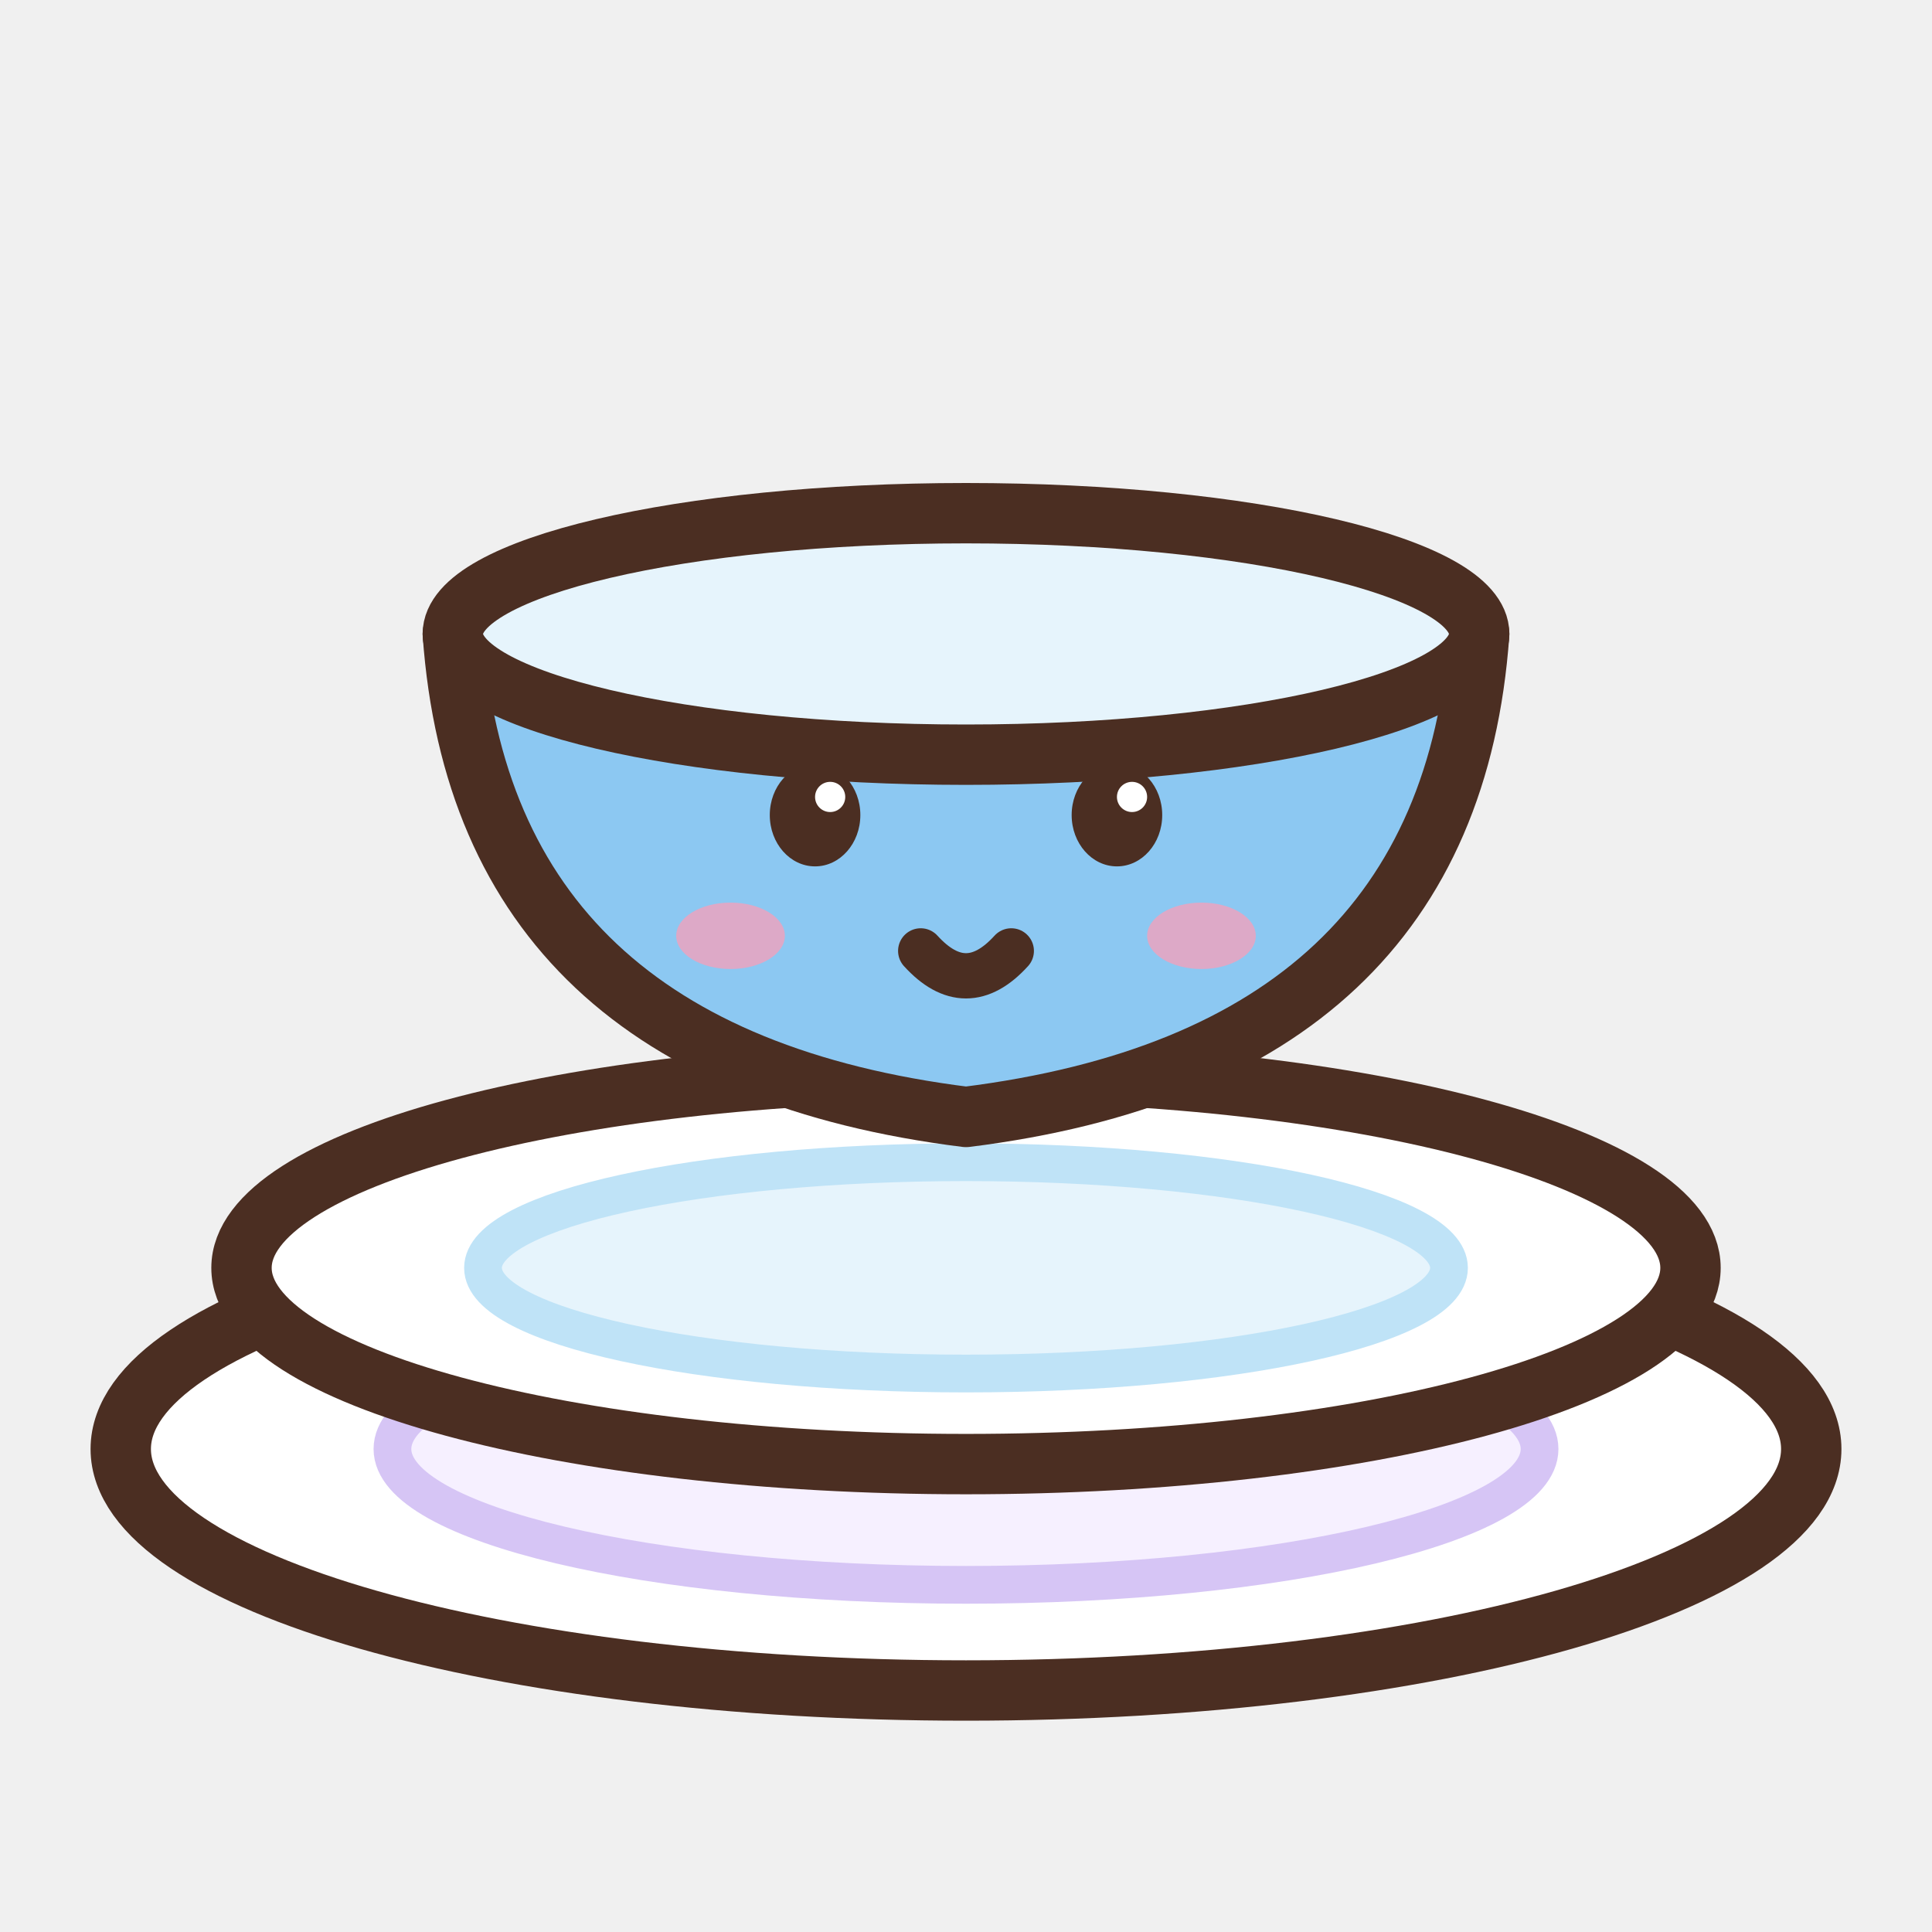
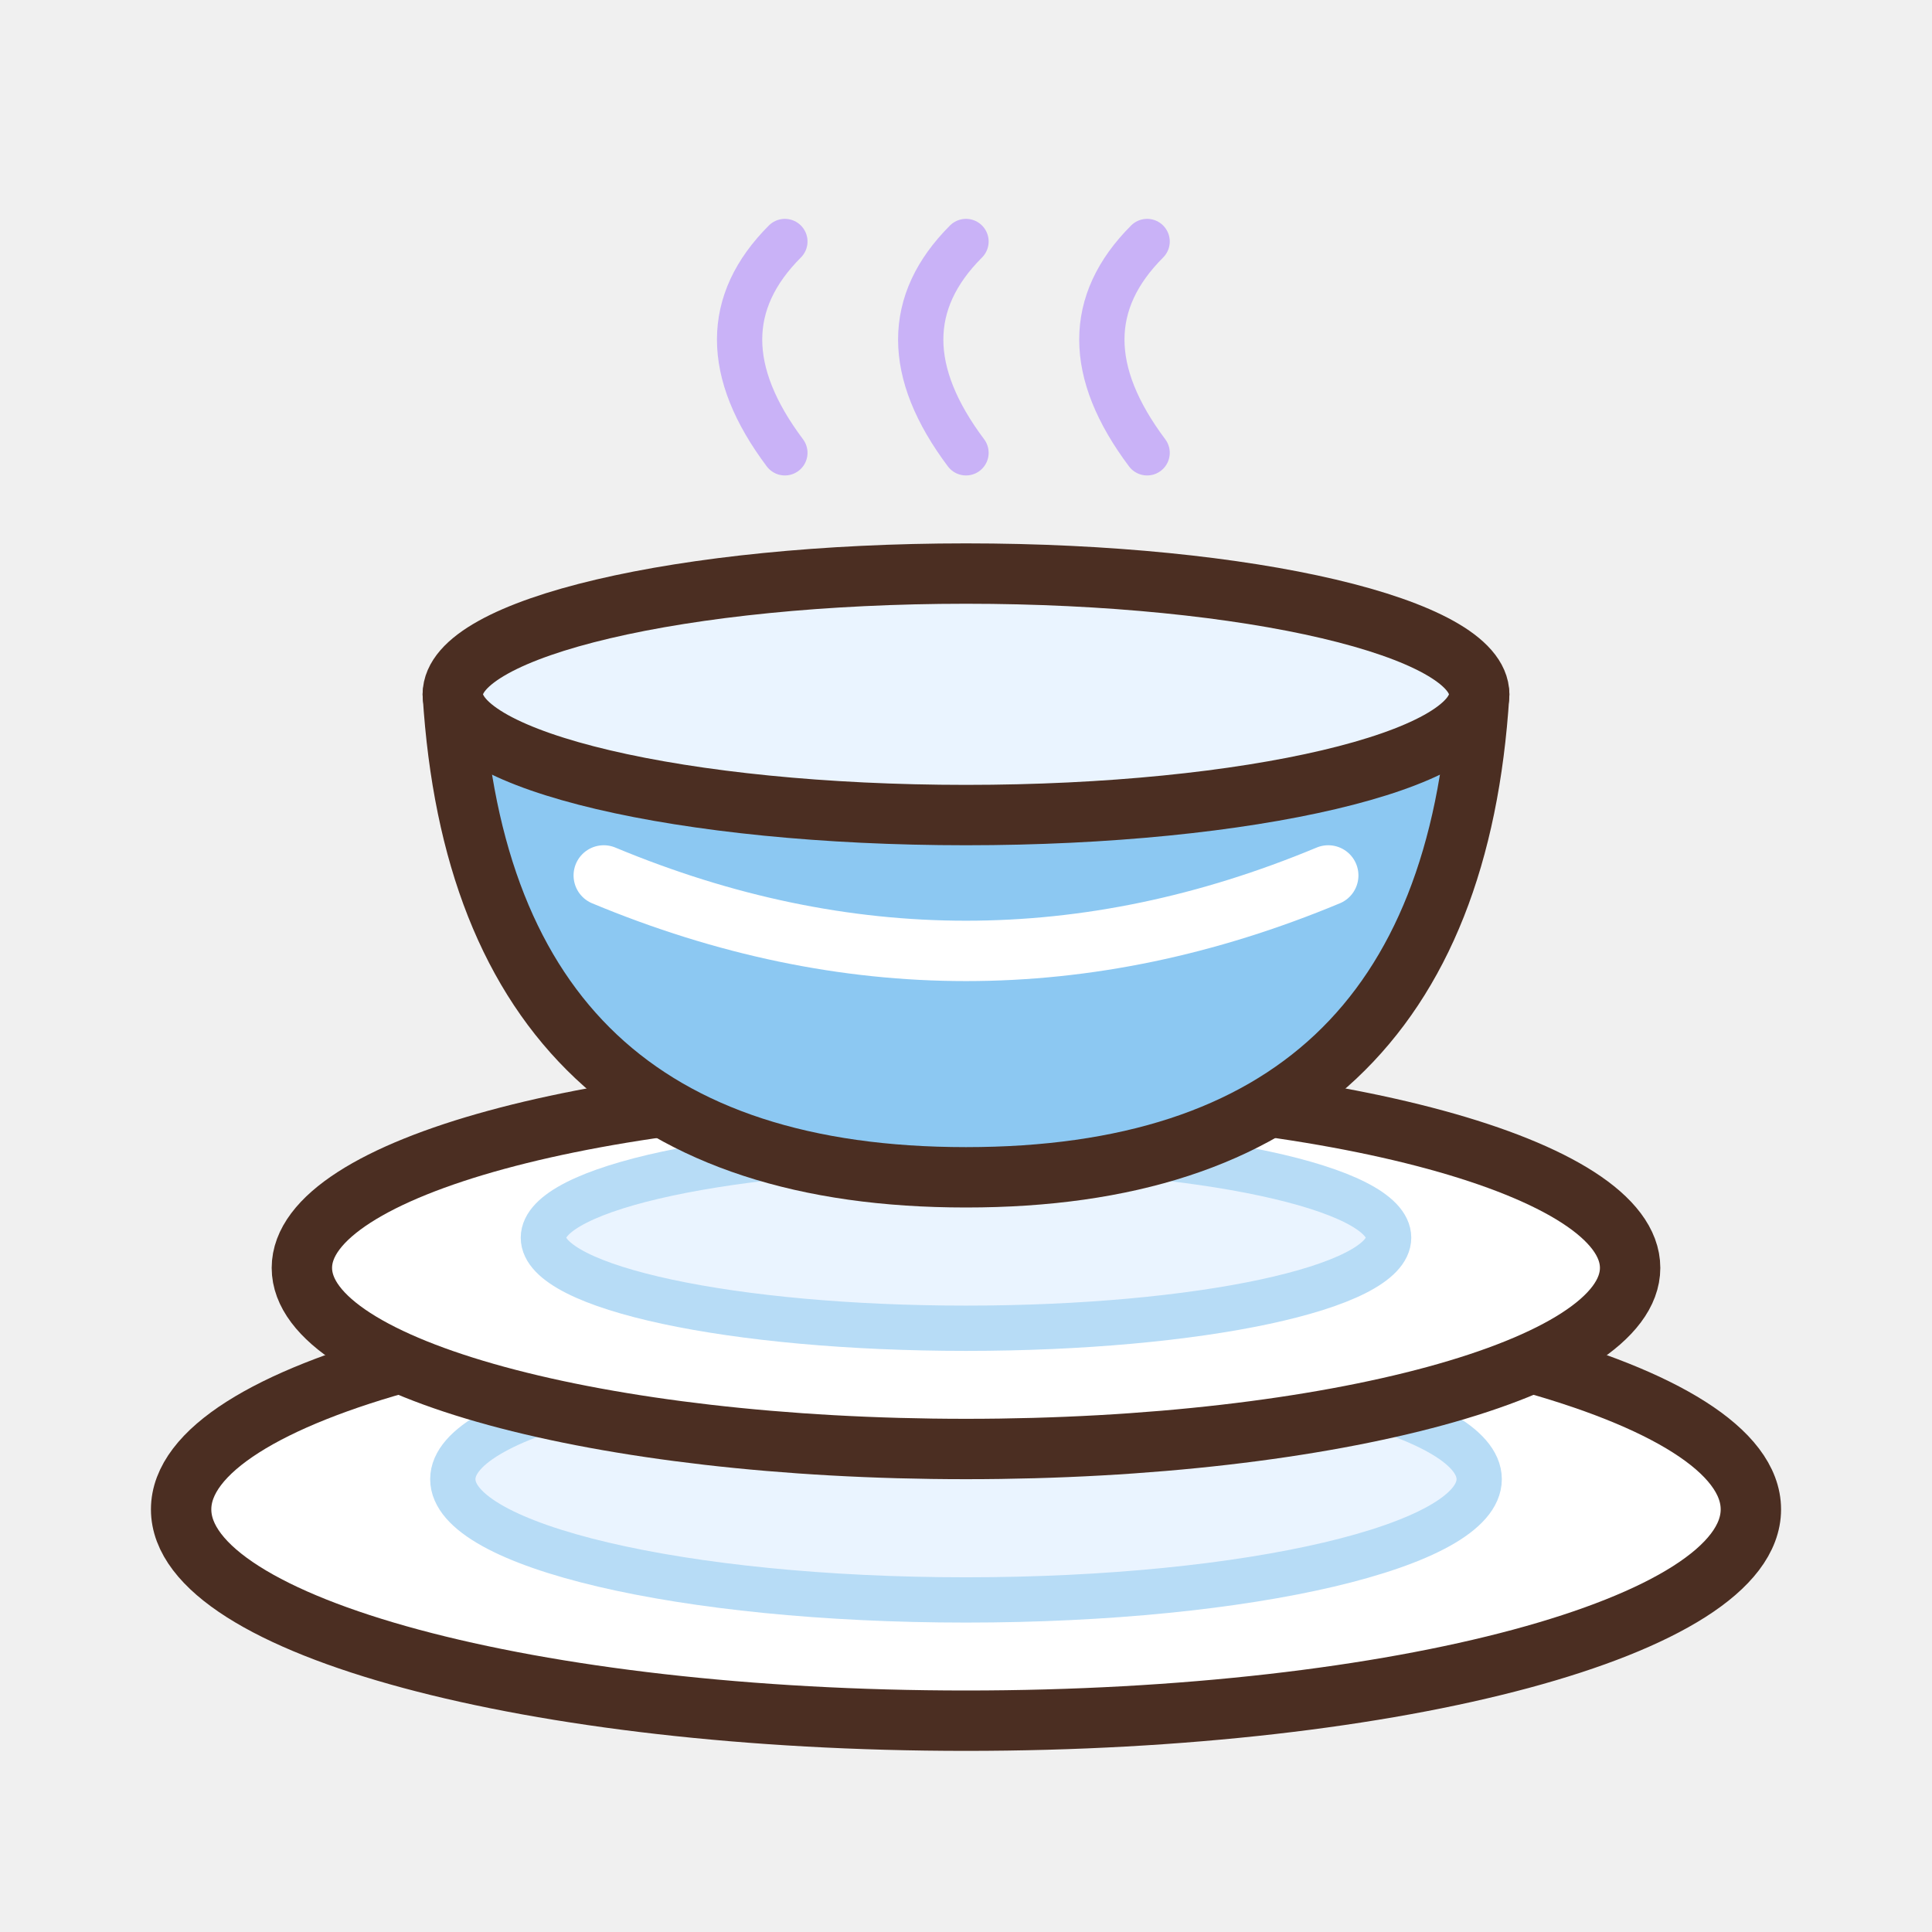
<svg xmlns="http://www.w3.org/2000/svg" viewBox="0 0 128 128">
  <g stroke="#4b2e22" stroke-width="4" stroke-linejoin="round" stroke-linecap="round">
-     <ellipse cx="64" cy="96" rx="56" ry="16" fill="#ffffff" />
-     <ellipse cx="64" cy="96" rx="38" ry="9" fill="#f6f0ff" stroke="#d6c5f5" stroke-width="2.5" />
-     <ellipse cx="64" cy="84" rx="48" ry="13" fill="#ffffff" />
-     <ellipse cx="64" cy="84" rx="32" ry="7" fill="#e6f4fc" stroke="#bfe3f7" stroke-width="2.5" />
-     <path d="M30 42h68q-2 28-34 32-32-4-34-32Z" fill="#8cc8f2" />
-     <ellipse cx="64" cy="42" rx="34" ry="8" fill="#e6f4fc" />
-     <g stroke="none">
-       <ellipse cx="54" cy="54" rx="3" ry="3.4" fill="#4b2e22" />
-       <ellipse cx="74" cy="54" rx="3" ry="3.4" fill="#4b2e22" />
-       <circle cx="55.0" cy="52.8" r="1.0" fill="#fff" />
-       <circle cx="75.0" cy="52.8" r="1.0" fill="#fff" />
-       <g fill="#ff9bb5" opacity=".7">
-         <ellipse cx="48.4" cy="62" rx="3.6" ry="2.2" />
-         <ellipse cx="79.6" cy="62" rx="3.6" ry="2.2" />
-       </g>
-     </g>
-     <path d="M61.0 63q3.0 3.3 6 0" fill="none" stroke-width="3" />
+     <ellipse cx="64" cy="100" rx="52" ry="14" fill="#ffffff" />
+     <ellipse cx="64" cy="98" rx="34" ry="8" fill="#eaf4ff" stroke="#b7dcf6" stroke-width="3" />
+     <ellipse cx="64" cy="84" rx="44" ry="12" fill="#ffffff" />
+     <ellipse cx="64" cy="82" rx="28" ry="6" fill="#eaf4ff" stroke="#b7dcf6" stroke-width="3" />
+     <path d="M30 46h68q-2 32-34 32T30 46Z" fill="#8cc8f2" />
+     <ellipse cx="64" cy="46" rx="34" ry="8" fill="#eaf4ff" />
+     <path d="M40 58q24 10 48 0" fill="none" stroke="#ffffff" stroke-width="4" />
+     <path d="M52 30q-6-8 0-14M64 30q-6-8 0-14M76 30q-6-8 0-14" fill="none" stroke="#c9b2f7" stroke-width="3" />
  </g>
</svg>
